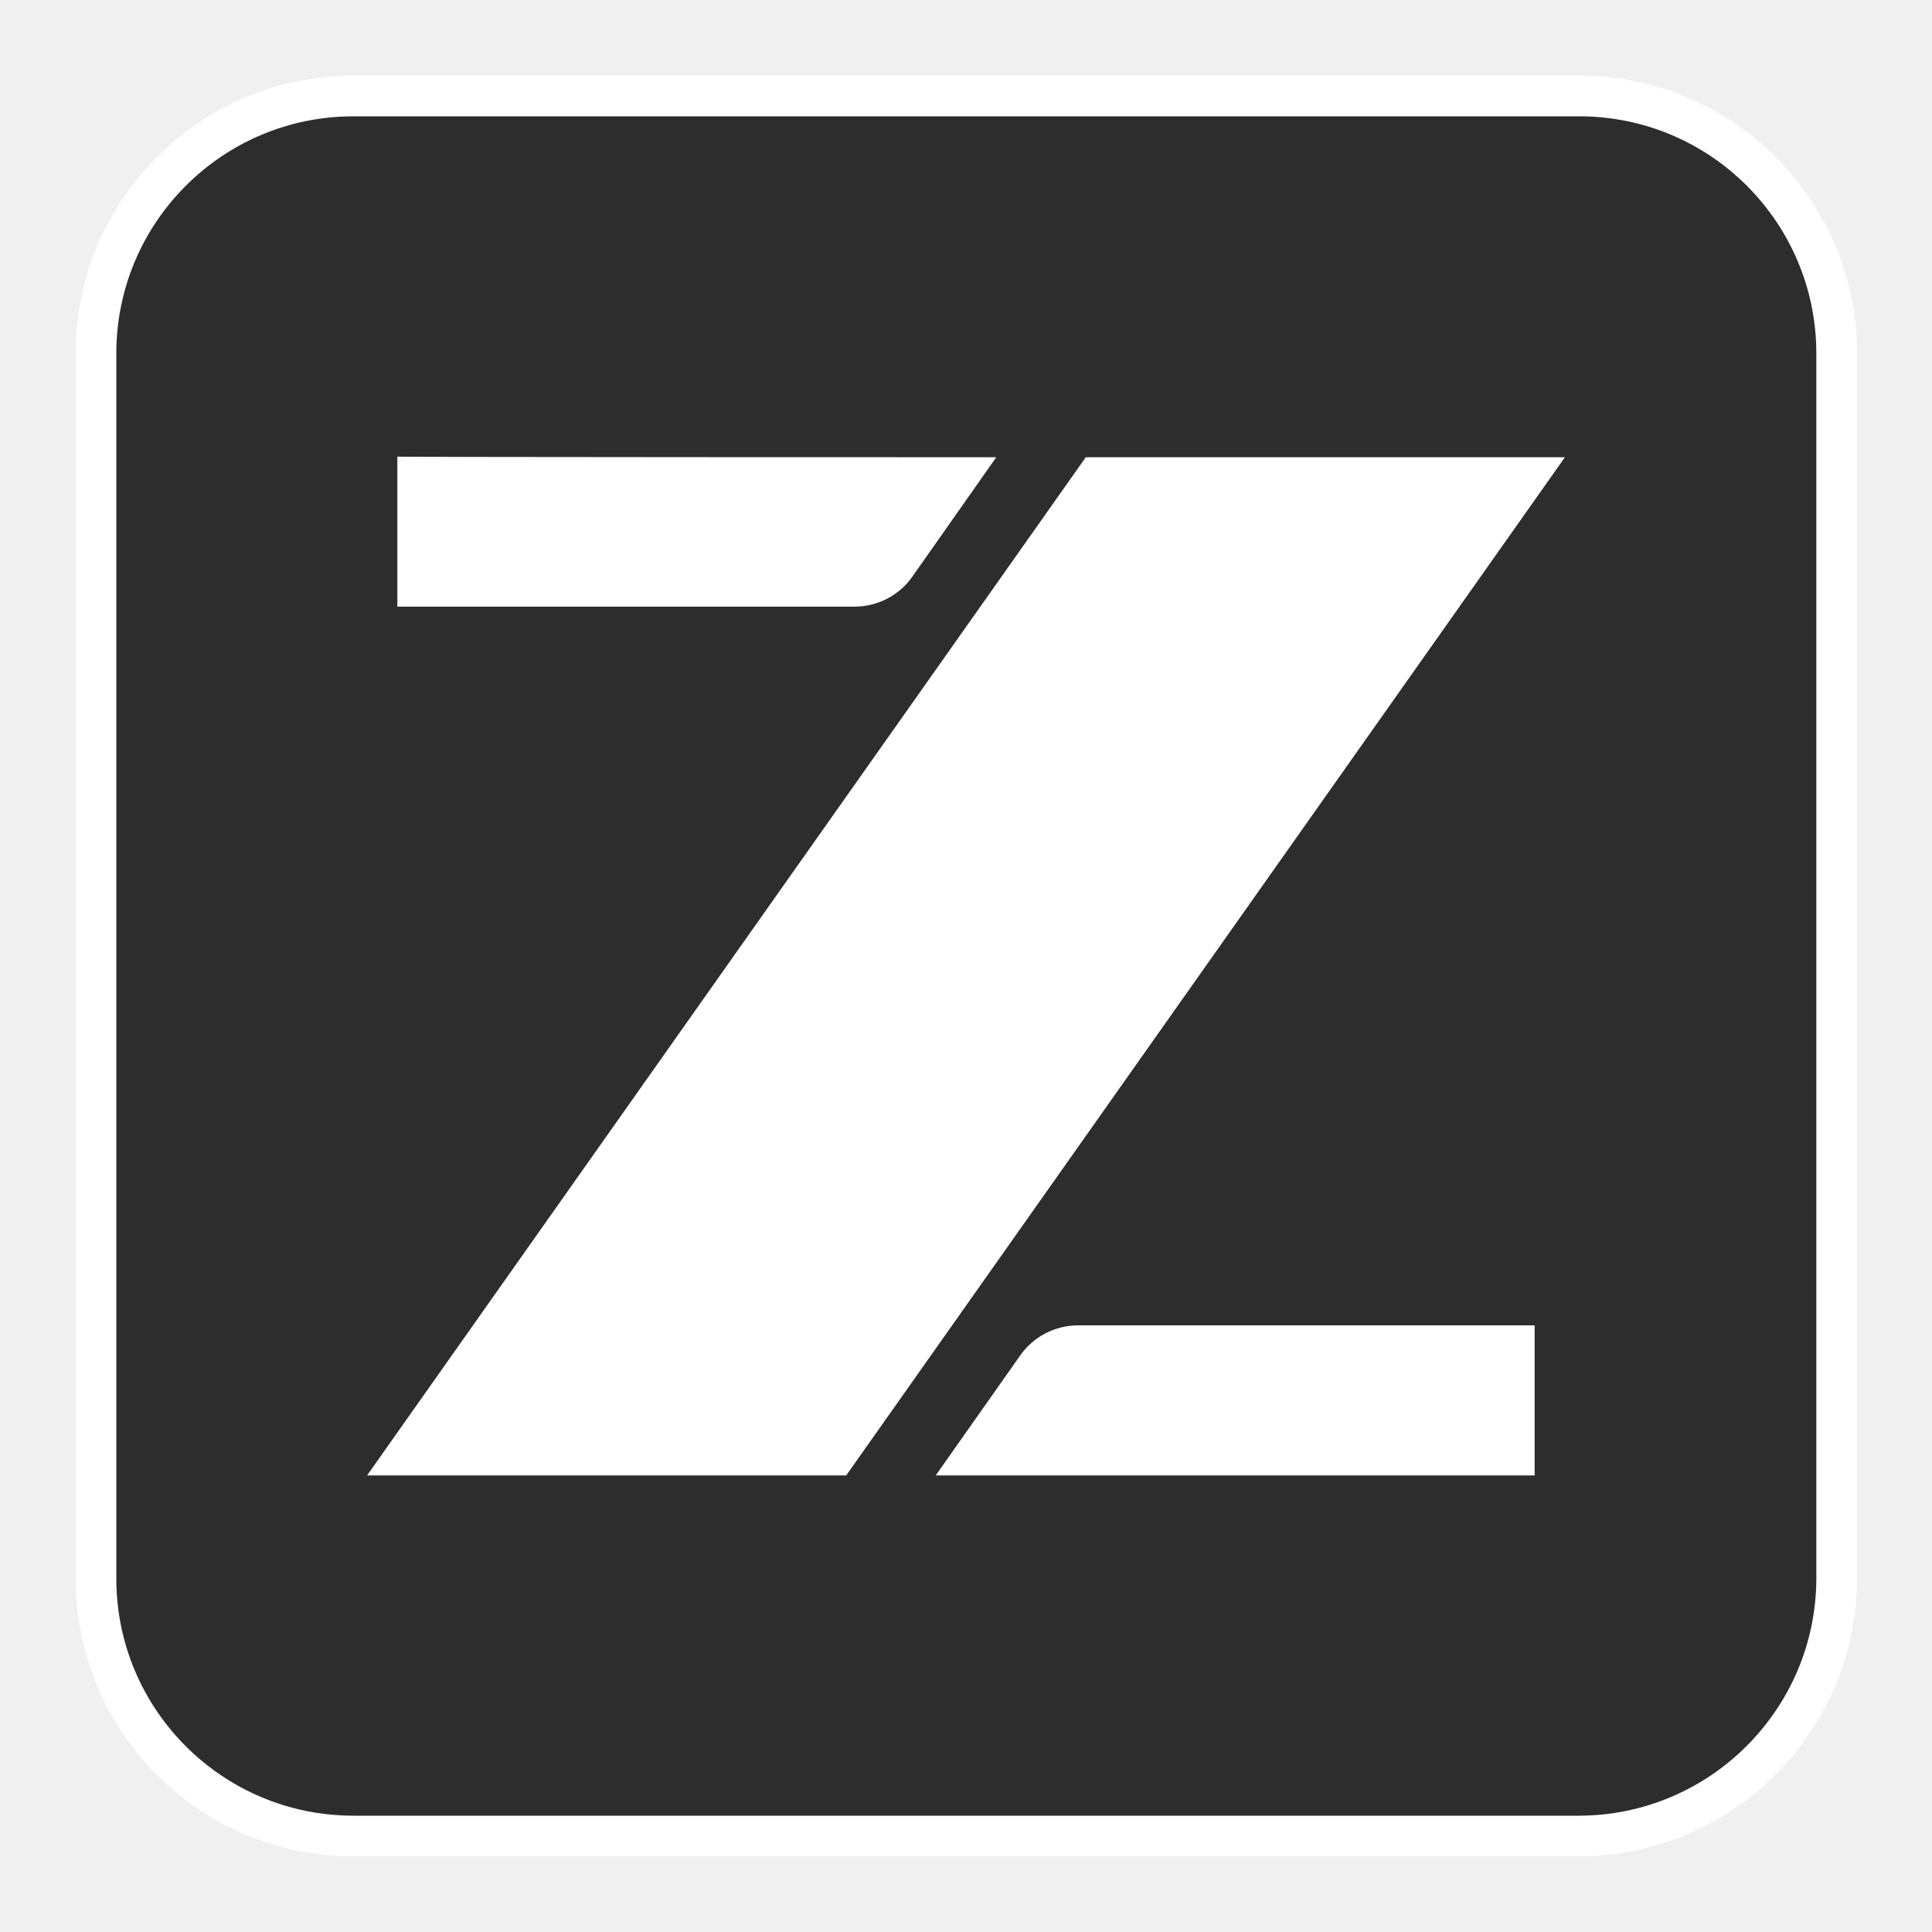
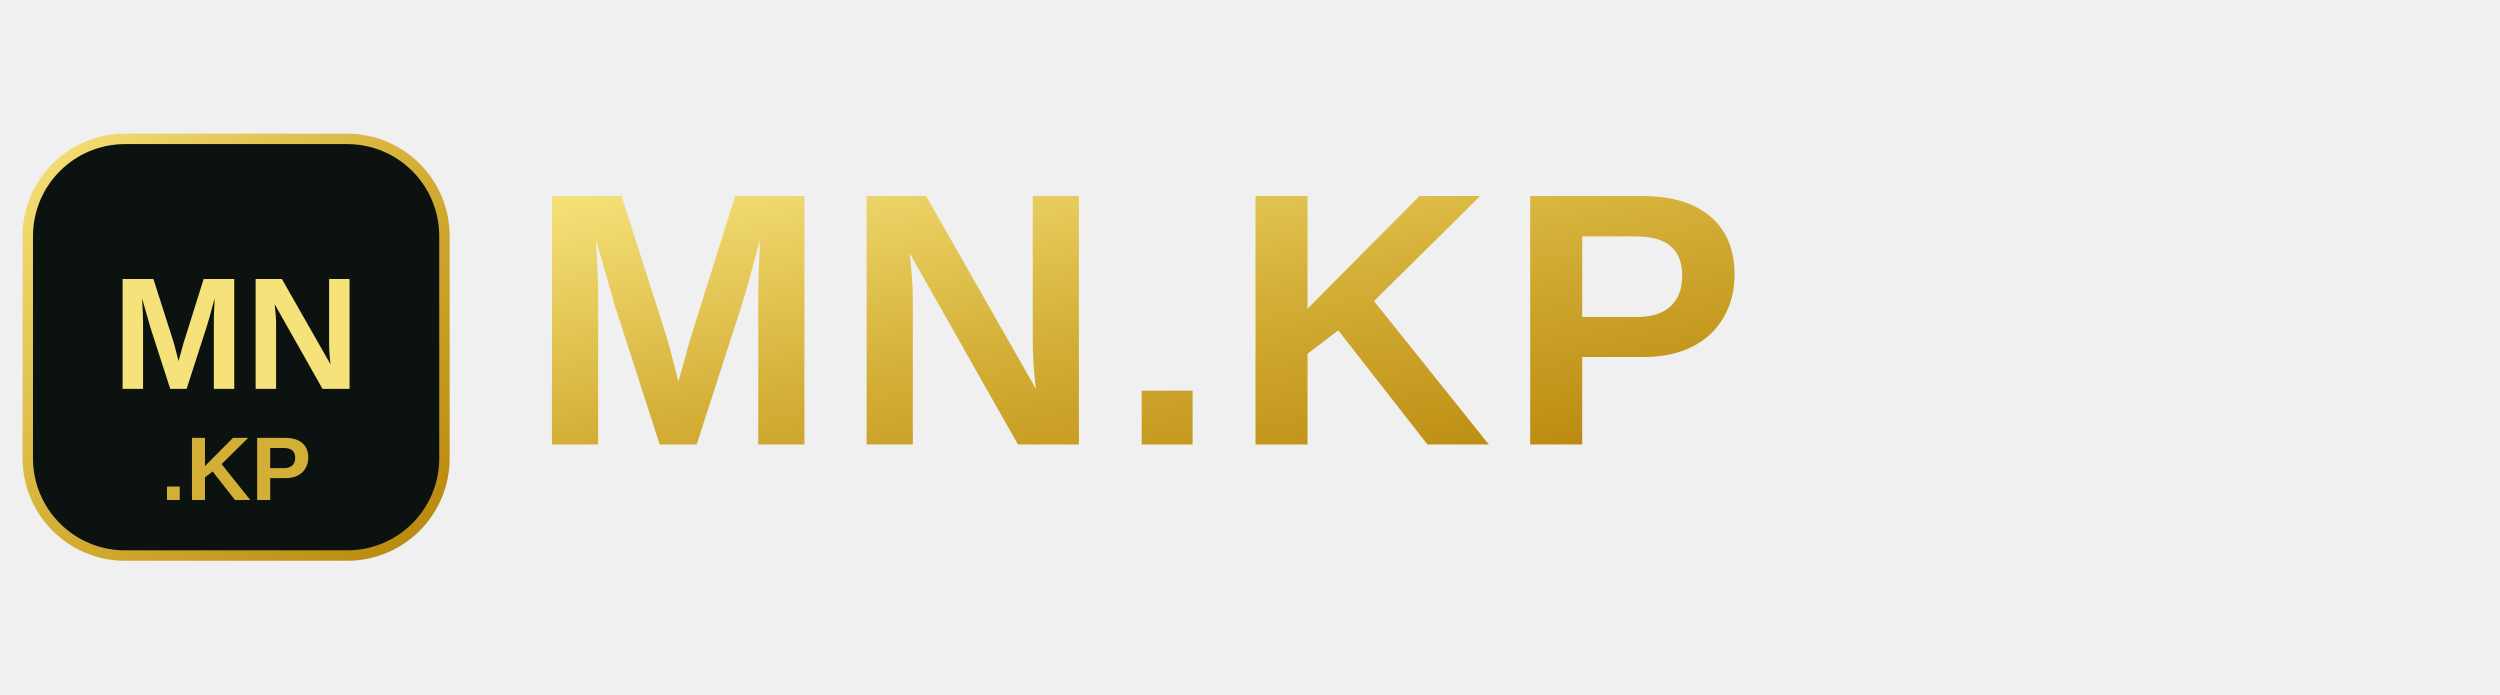
- <svg xmlns="http://www.w3.org/2000/svg" version="1.1" x="0px" y="0px" viewBox="0 0 30 30" style="enable-background:new 0 0 30 30;" xml:space="preserve">
+ <svg xmlns="http://www.w3.org/2000/svg" viewBox="0 0 720 200">
  <defs>
-     <style type="text/css">
-     .st194{fill:#2D2D2D;stroke:#FFFFFF;stroke-width:0.632;stroke-miterlimit:10;}
-     .st23{fill:#FFFFFF;}
- 
-     .z-breathe {
-       animation: breathe 2.5s ease-in-out infinite;
-     }
- 
-     @keyframes breathe {
-       0%, 100% { opacity: 0.7; }
-       50% { opacity: 1; }
-     }
-   </style>
+     <linearGradient id="gold2" x1="0" y1="0" x2="1" y2="1">
+       <stop offset="0" stop-color="#f6e27a" />
+       <stop offset="0.5" stop-color="#d4af37" />
+       <stop offset="1" stop-color="#b8860b" />
+     </linearGradient>
  </defs>
-   <g>
-     <path class="st194" d="M24.51,28.51H5.49c-2.21,0-4-1.79-4-4V5.49c0-2.21,1.79-4,4-4h19.03c2.21,0,4,1.79,4,4v19.03     C28.51,26.72,26.72,28.51,24.51,28.51z" />
-     <g class="z-breathe">
-       <path class="st23" d="M15.47,7.1l-1.3,1.85c-0.2,0.29-0.54,0.47-0.9,0.47h-7.1V7.09C6.16,7.1,15.47,7.1,15.47,7.1z" />
-       <polygon class="st23" points="24.3,7.1 13.14,22.91 5.7,22.91 16.86,7.1" />
-       <path class="st23" d="M14.53,22.91l1.31-1.86c0.2-0.29,0.54-0.47,0.9-0.47h7.09v2.33H14.53z" />
-     </g>
-   </g>
+   <rect x="8" y="40" width="120" height="120" rx="28" fill="#0c1210" stroke="url(#gold2)" stroke-width="3" />
+   <text x="68" y="112" font-family="Arial, Helvetica, sans-serif" font-size="46" font-weight="800" fill="#f6e27a" text-anchor="middle">MN</text>
+   <text x="68" y="144" font-family="Arial, Helvetica, sans-serif" font-size="26" font-weight="800" fill="#d4af37" text-anchor="middle">.KP</text>
+   <text x="152" y="128" font-family="Arial, Helvetica, sans-serif" font-size="104" font-weight="800" fill="url(#gold2)" letter-spacing="4">MN.KP</text>
</svg>
